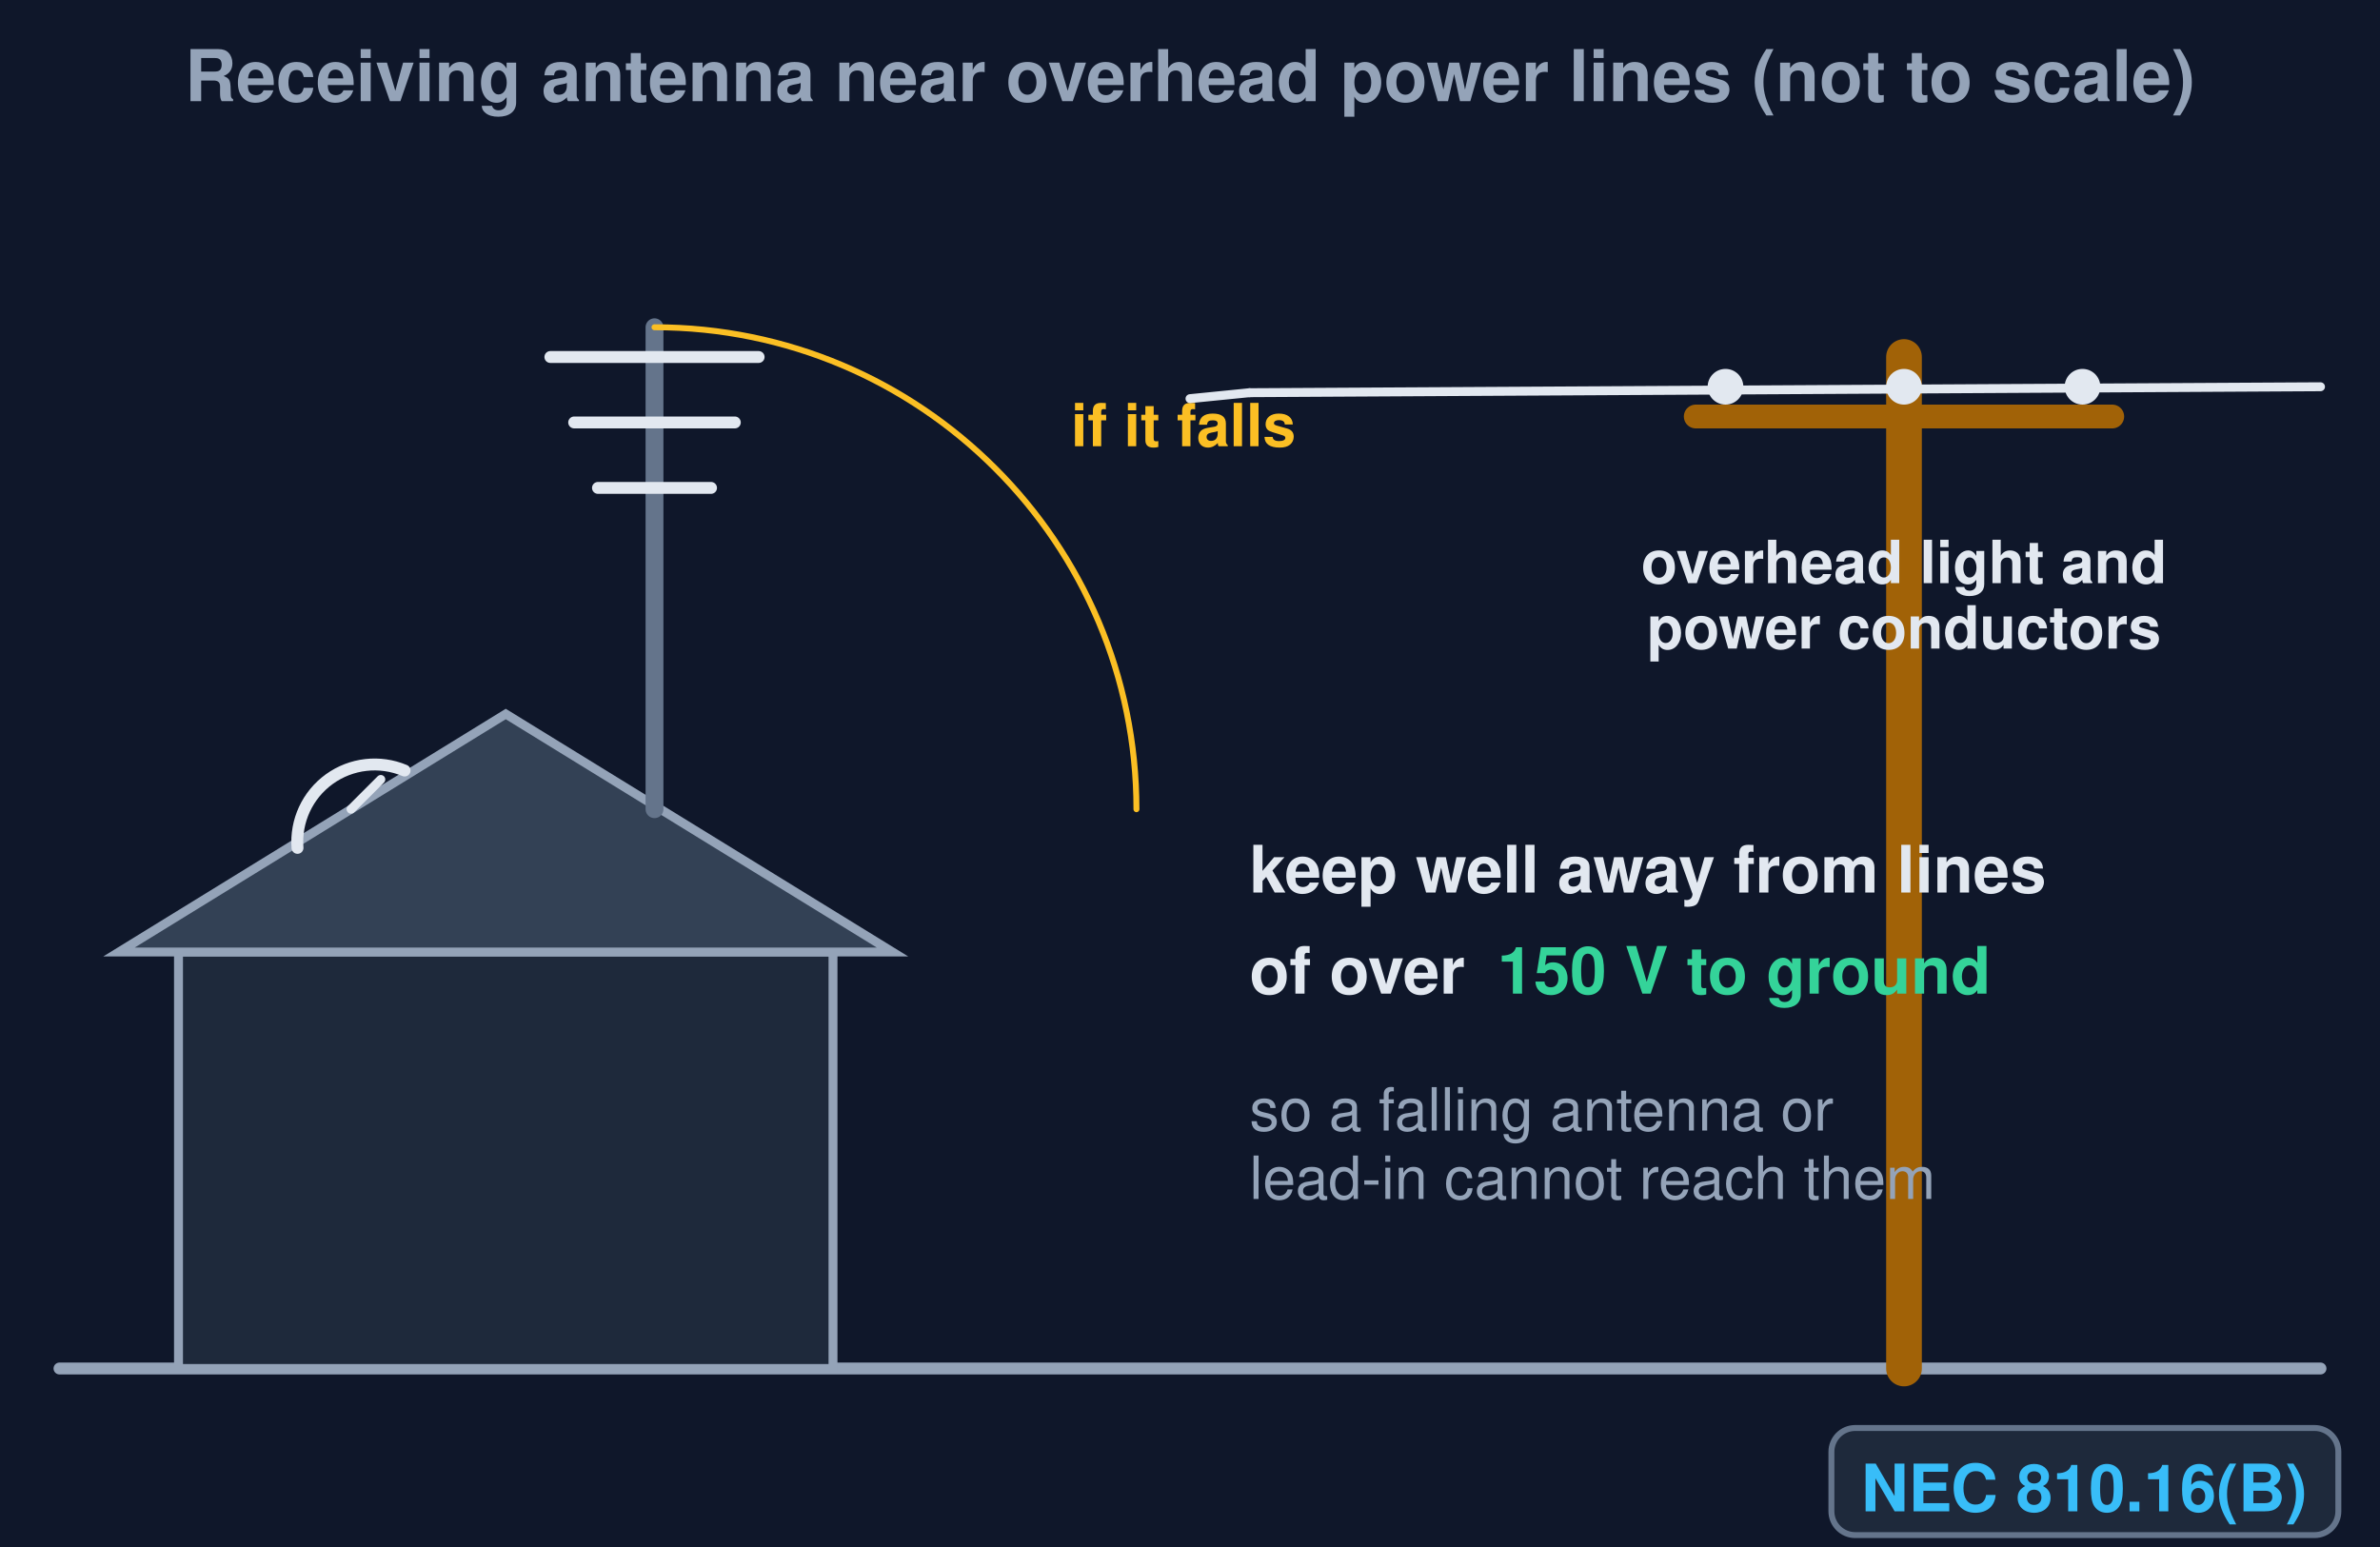
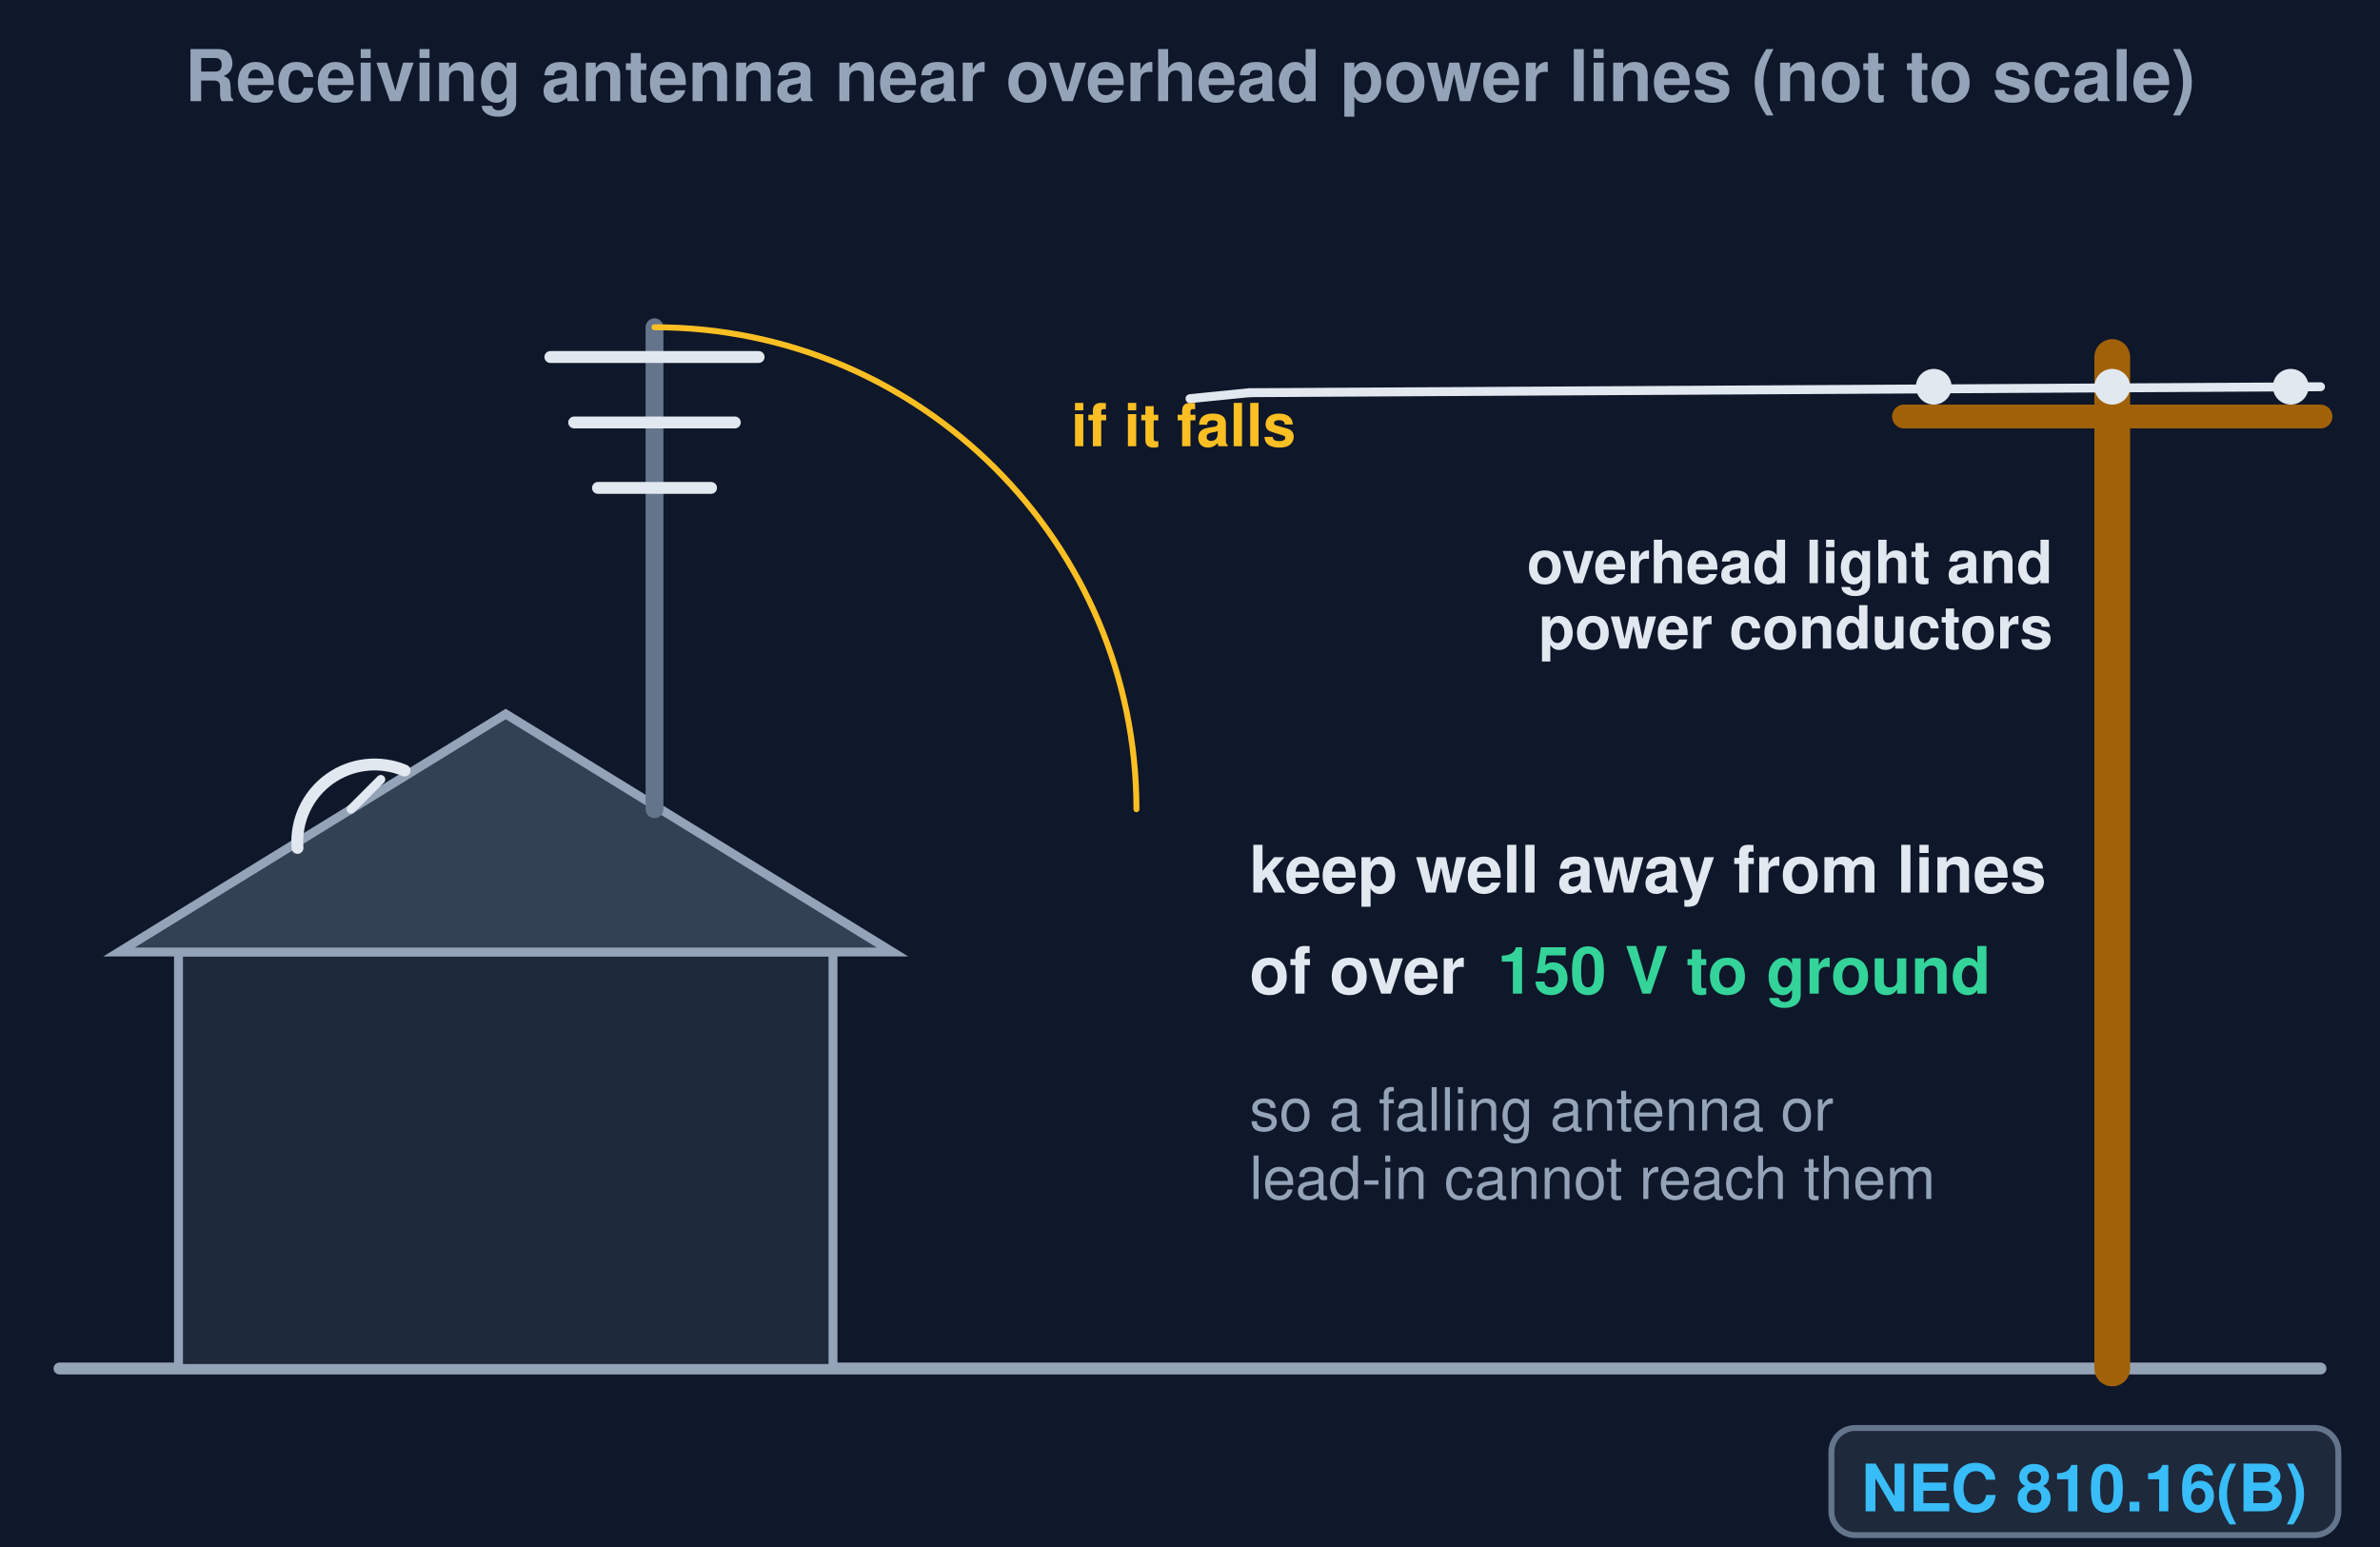
<svg xmlns="http://www.w3.org/2000/svg" width="800" height="520" viewBox="0 0 800 520">
  <rect x="0.0" y="0.0" width="800.0" height="520.0" rx="0" fill="#0f172a" fill-opacity="1.0" stroke="none" stroke-width="2" />
  <text x="400.0" y="34.0" font-family="Helvetica, Arial, sans-serif" font-size="24" font-weight="bold" fill="#94a3b8" text-anchor="middle">Receiving antenna near overhead power lines (not to scale)</text>
  <line x1="20.0" y1="460.0" x2="780.0" y2="460.0" stroke="#94a3b8" stroke-width="4" stroke-linecap="round" stroke-opacity="1.0" />
  <rect x="60.0" y="320.0" width="220.0" height="140.0" rx="0" fill="#1e293b" fill-opacity="1.0" stroke="#94a3b8" stroke-width="3" />
  <polygon points="40.0,320.0 170.0,240.0 300.0,320.0" fill="#334155" fill-opacity="1.0" stroke="#94a3b8" stroke-width="3" />
  <line x1="220.0" y1="272.0" x2="220.0" y2="110.0" stroke="#64748b" stroke-width="6" stroke-linecap="round" stroke-opacity="1.0" />
  <line x1="185.0" y1="120.0" x2="255.0" y2="120.0" stroke="#e2e8f0" stroke-width="4" stroke-linecap="round" stroke-opacity="1.0" />
  <line x1="193.0" y1="142.0" x2="247.0" y2="142.0" stroke="#e2e8f0" stroke-width="4" stroke-linecap="round" stroke-opacity="1.0" />
  <line x1="201.0" y1="164.0" x2="239.0" y2="164.0" stroke="#e2e8f0" stroke-width="4" stroke-linecap="round" stroke-opacity="1.0" />
  <path d="M 100 285 a 26 26 0 0 1 36 -26" fill="none" stroke="#e2e8f0" stroke-width="4" stroke-linecap="round" stroke-linejoin="round" />
  <line x1="118.0" y1="272.0" x2="128.0" y2="262.0" stroke="#e2e8f0" stroke-width="3" stroke-linecap="round" stroke-opacity="1.0" />
  <path d="M 220 110 A 162 162 0 0 1 382 272" fill="none" stroke="#fbbf24" stroke-width="2" stroke-linecap="round" stroke-linejoin="round" />
  <text x="360.0" y="150.0" font-family="Helvetica, Arial, sans-serif" font-size="20" font-weight="bold" fill="#fbbf24" text-anchor="start">if it falls</text>
-   <line x1="640.0" y1="460.0" x2="640.0" y2="120.0" stroke="#a16207" stroke-width="12" stroke-linecap="round" stroke-opacity="1.0" />
-   <line x1="570.0" y1="140.0" x2="710.0" y2="140.0" stroke="#a16207" stroke-width="8" stroke-linecap="round" stroke-opacity="1.0" />
-   <circle cx="580.0" cy="130.0" r="6" fill="#e2e8f0" stroke="none" stroke-width="2" />
-   <circle cx="640.0" cy="130.0" r="6" fill="#e2e8f0" stroke="none" stroke-width="2" />
-   <circle cx="700.0" cy="130.0" r="6" fill="#e2e8f0" stroke="none" stroke-width="2" />
+   <line x1="710.0" y1="460.0" x2="710.0" y2="120.0" stroke="#a16207" stroke-width="12" stroke-linecap="round" stroke-opacity="1.0" />
+   <line x1="640.0" y1="140.0" x2="780.0" y2="140.0" stroke="#a16207" stroke-width="8" stroke-linecap="round" stroke-opacity="1.0" />
+   <circle cx="650.0" cy="130.0" r="6" fill="#e2e8f0" stroke="none" stroke-width="2" />
+   <circle cx="710.0" cy="130.0" r="6" fill="#e2e8f0" stroke="none" stroke-width="2" />
+   <circle cx="770.0" cy="130.0" r="6" fill="#e2e8f0" stroke="none" stroke-width="2" />
  <line x1="420.0" y1="132.0" x2="780.0" y2="130.0" stroke="#e2e8f0" stroke-width="3" stroke-linecap="round" stroke-opacity="1.0" />
  <line x1="420.0" y1="132.0" x2="400.0" y2="134.0" stroke="#e2e8f0" stroke-width="3" stroke-linecap="round" stroke-opacity="1.0" />
-   <text x="640.0" y="196.0" font-family="Helvetica, Arial, sans-serif" font-size="20" font-weight="bold" fill="#e2e8f0" text-anchor="middle">overhead light and</text>
-   <text x="640.0" y="218.0" font-family="Helvetica, Arial, sans-serif" font-size="20" font-weight="bold" fill="#e2e8f0" text-anchor="middle">power conductors</text>
+   <text x="690.0" y="196.0" font-family="Helvetica, Arial, sans-serif" font-size="20" font-weight="bold" fill="#e2e8f0" text-anchor="end">overhead light and</text>
+   <text x="690.0" y="218.0" font-family="Helvetica, Arial, sans-serif" font-size="20" font-weight="bold" fill="#e2e8f0" text-anchor="end">power conductors</text>
  <text x="420.0" y="300.0" font-family="Helvetica, Arial, sans-serif" font-size="22" font-weight="bold" fill="#e2e8f0" text-anchor="start">keep well away from lines</text>
  <text x="420.0" y="334.0" font-family="Helvetica, Arial, sans-serif" font-size="22" font-weight="bold" fill="#e2e8f0" text-anchor="start">of over</text>
  <text x="503.3" y="334.0" font-family="Helvetica, Arial, sans-serif" font-size="22" font-weight="bold" fill="#34d399" text-anchor="start">150 V to ground</text>
  <text x="420.0" y="380.0" font-family="Helvetica, Arial, sans-serif" font-size="20" fill="#94a3b8" text-anchor="start">so a falling antenna or</text>
  <text x="420.0" y="403.0" font-family="Helvetica, Arial, sans-serif" font-size="20" fill="#94a3b8" text-anchor="start">lead-in cannot reach them</text>
  <rect x="615.6" y="480.0" width="170.4" height="36.0" rx="8" fill="#1e293b" fill-opacity="1.0" stroke="#64748b" stroke-width="2" />
  <text x="625.6" y="508.0" font-family="Helvetica, Arial, sans-serif" font-size="22" font-weight="bold" fill="#38bdf8" text-anchor="start">NEC 810.16(B)</text>
</svg>
